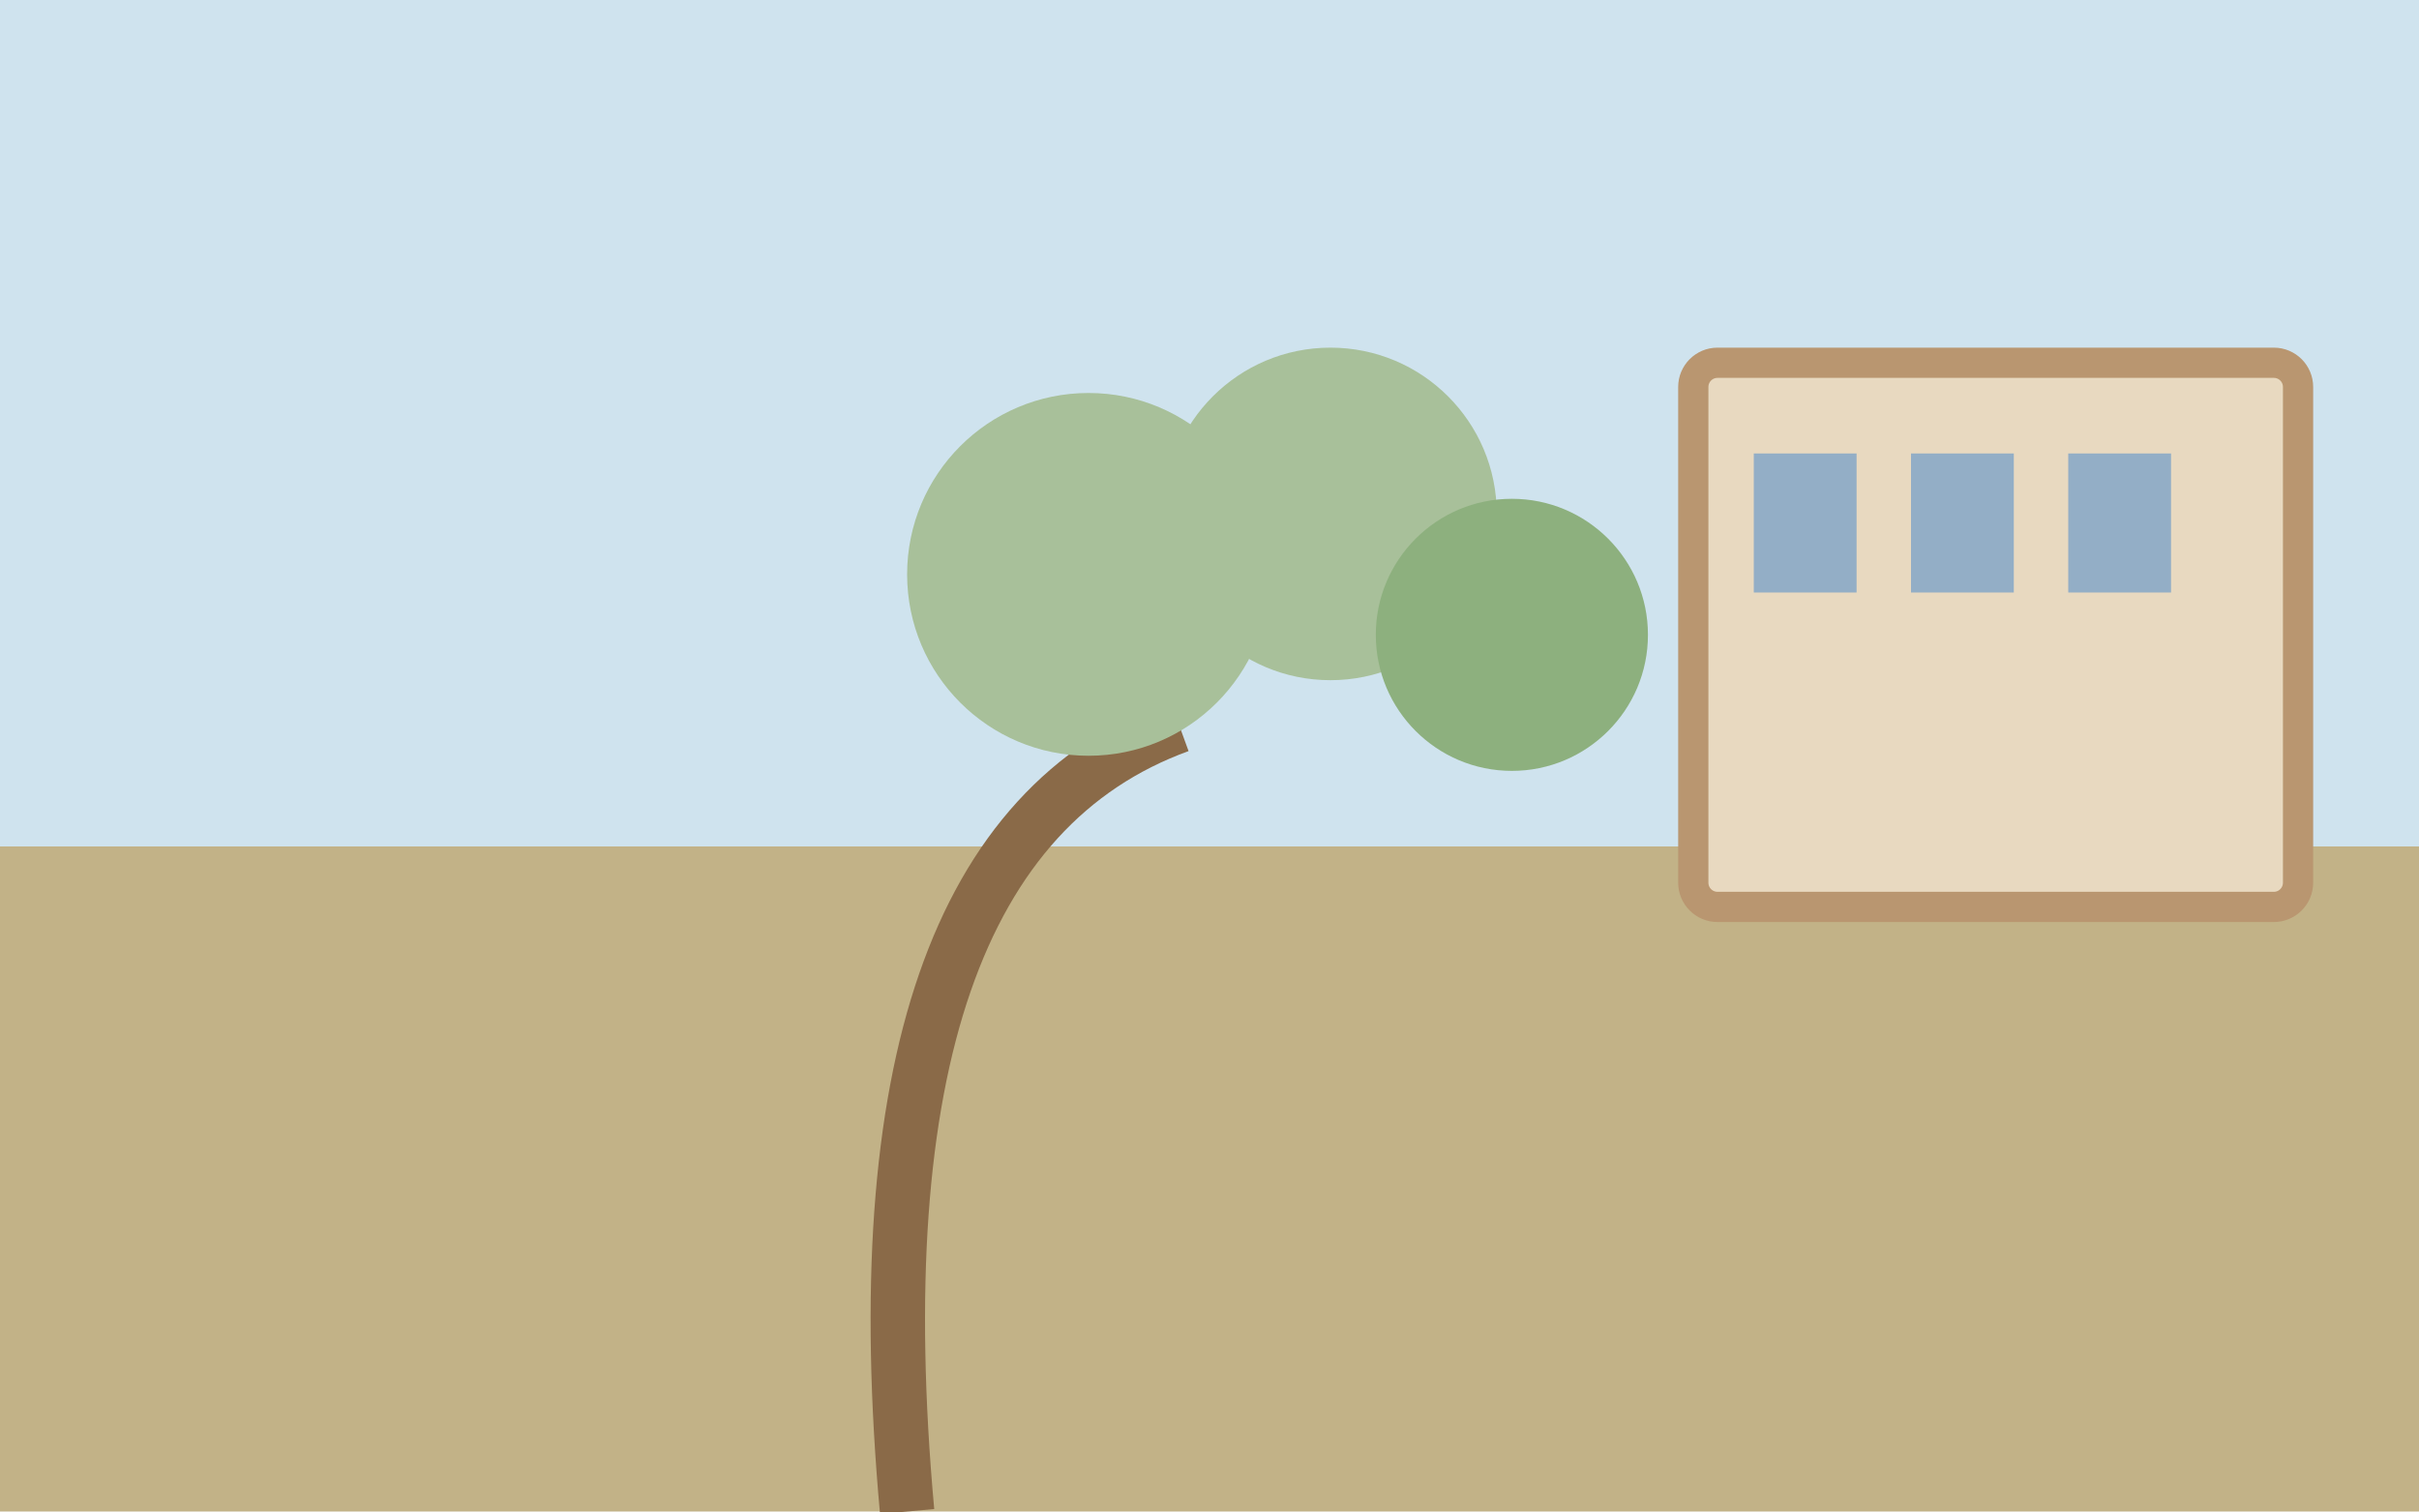
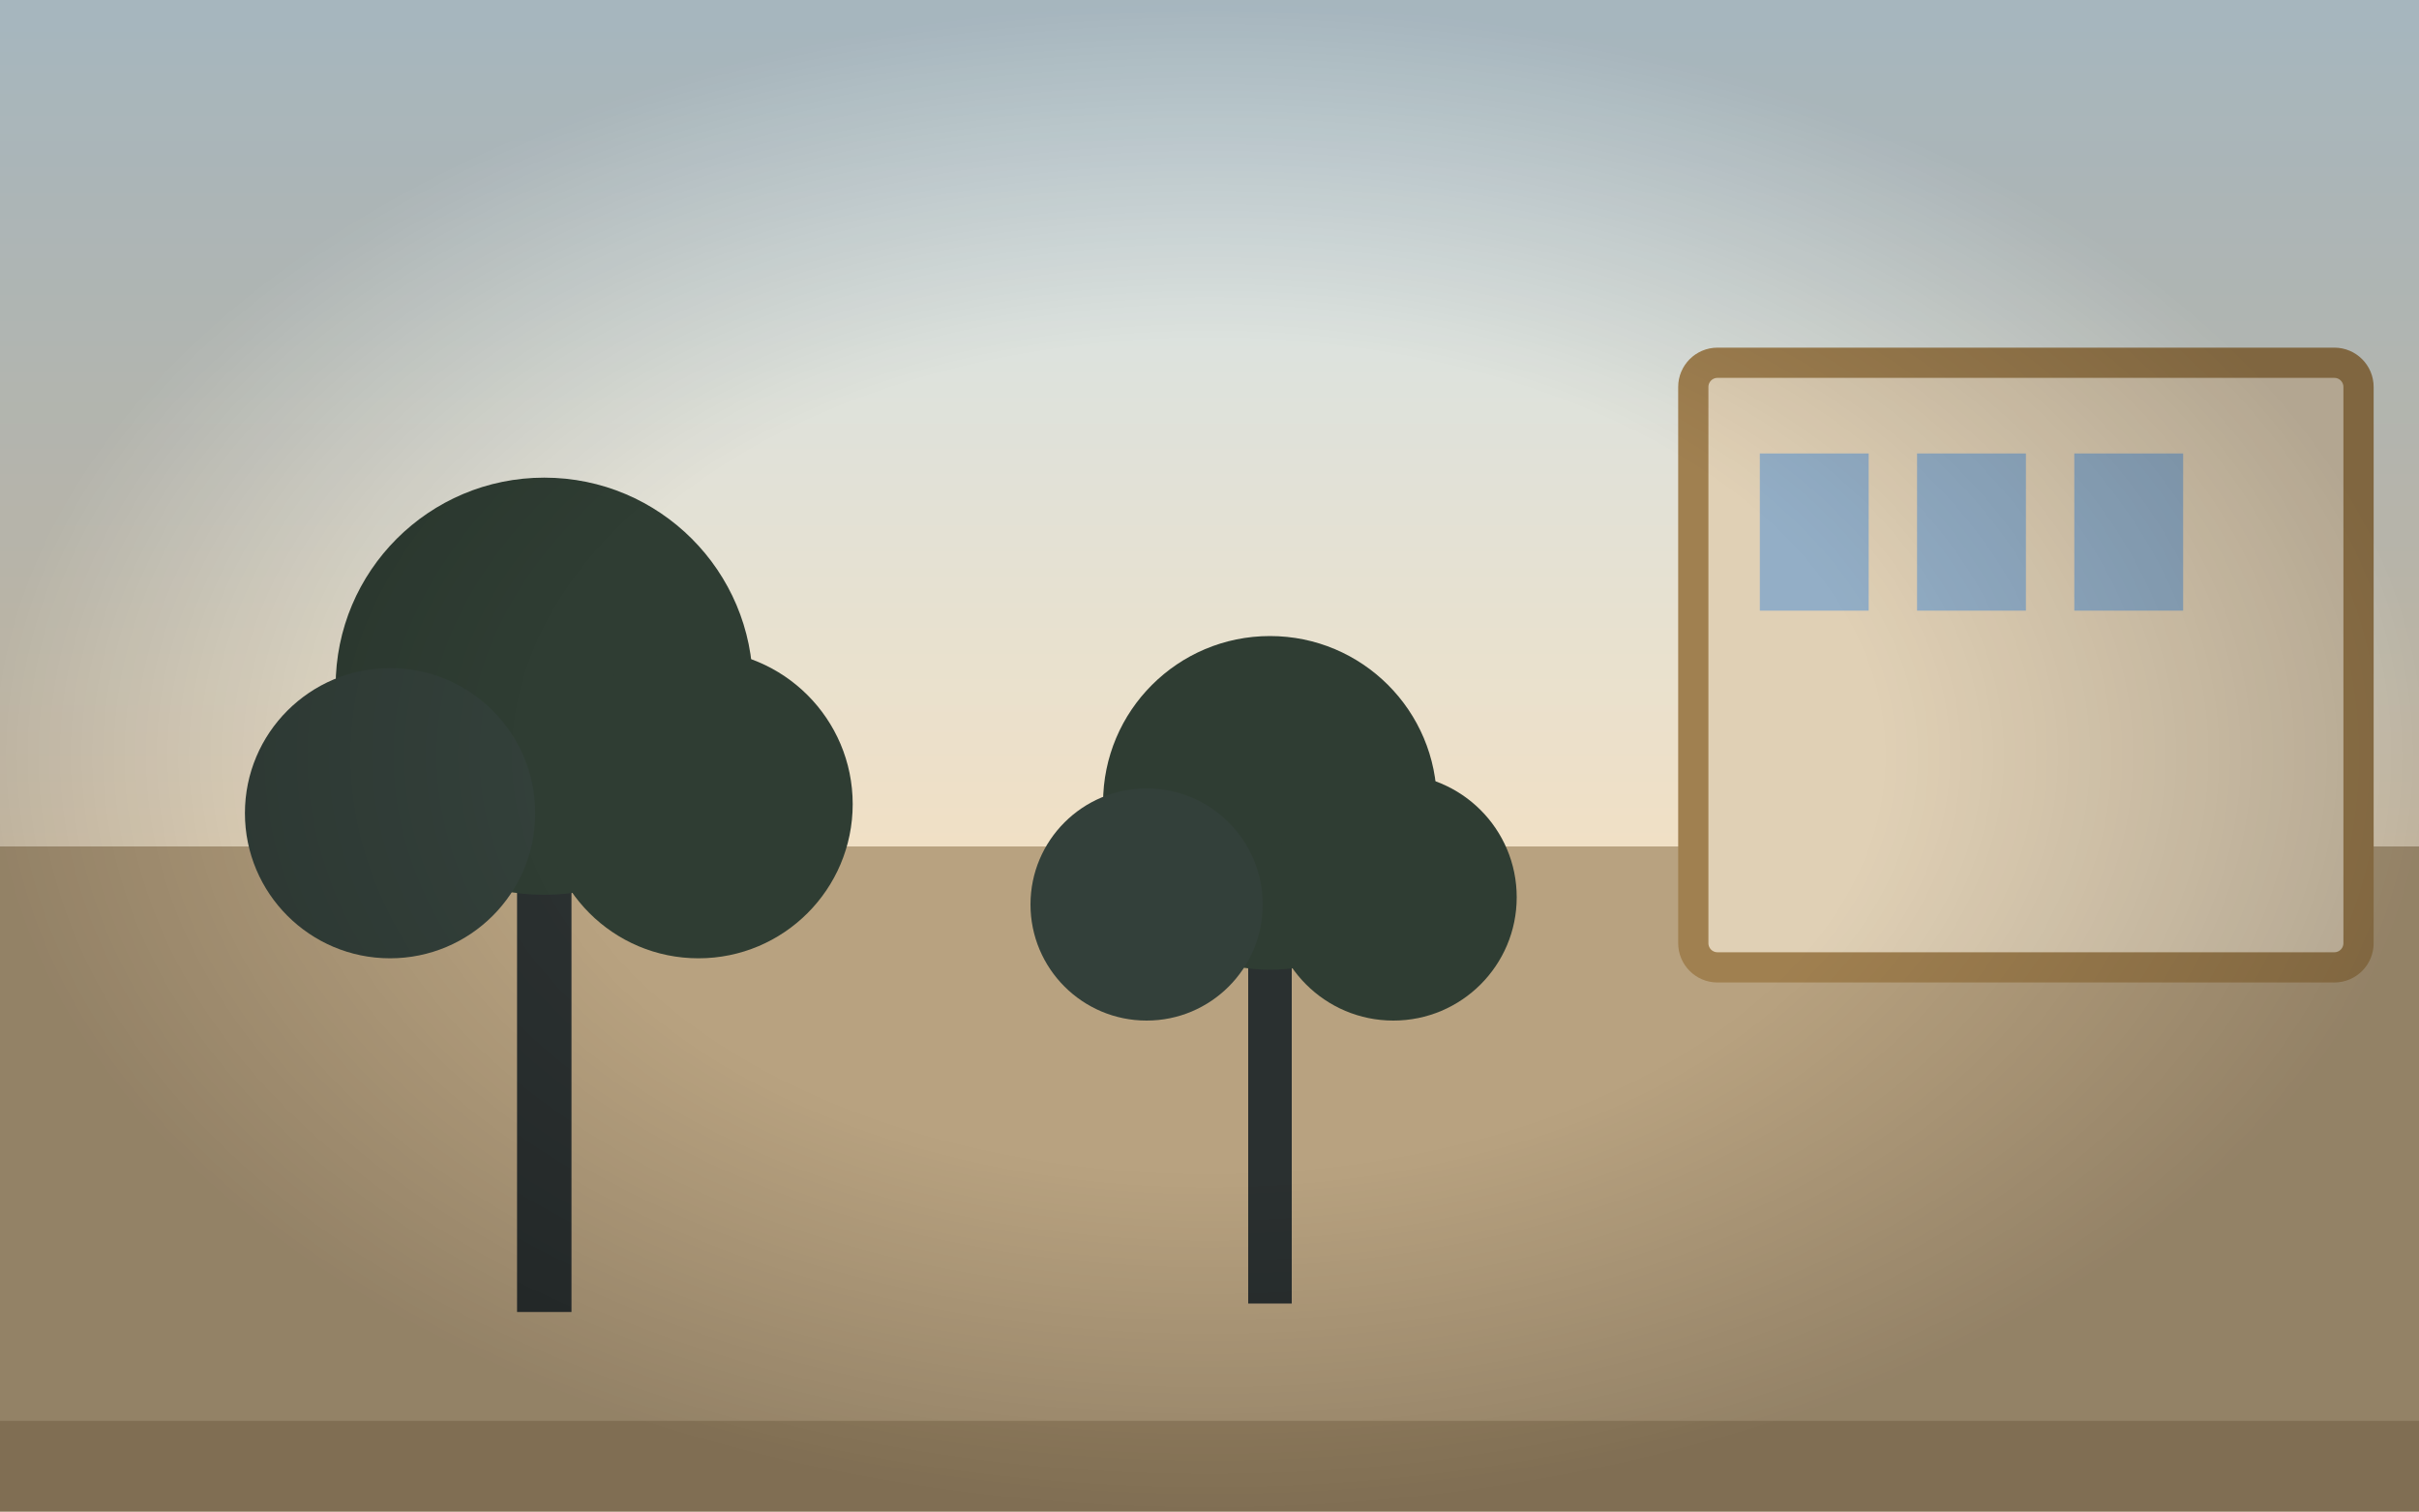
<svg xmlns="http://www.w3.org/2000/svg" viewBox="0 0 800 500">
-   <defs />
-   <rect width="800" height="280" fill="#cfe3ee" />
-   <rect y="280" width="800" height="220" fill="#c2b287" />
-   <path d="M300,500 q-20,-220 90,-260" stroke="#8a6a48" stroke-width="18" fill="none" />
-   <circle cx="360" cy="190" r="60" fill="#a8c09a" />
-   <circle cx="440" cy="170" r="55" fill="#a8c09a" />
-   <circle cx="500" cy="210" r="45" fill="#8db07e" />
-   <rect x="560" y="120" width="200" height="180" rx="8" fill="#e8d9c0" stroke="#b99670" stroke-width="10" />
-   <rect x="580" y="150" width="34" height="46" fill="#93aec6" />
-   <rect x="632" y="150" width="34" height="46" fill="#93aec6" />
-   <rect x="684" y="150" width="34" height="46" fill="#93aec6" />
+   <defs>
+     <linearGradient id="sky" x1="0" y1="0" x2="0" y2="1">
+       <stop offset="0%" stop-color="#cfe3ee" />
+       <stop offset="100%" stop-color="#f0e0c5" />
+     </linearGradient>
+   </defs>
+   <linearGradient id="sky" x1="0" y1="0" x2="0" y2="1">
+     <stop offset="0%" stop-color="#cfe3ee" />
+     <stop offset="100%" stop-color="#f0e0c5" />
+   </linearGradient>
+   <rect width="800" height="280" fill="url(#sky)" />
+   <rect y="280" width="800" height="220" fill="#b8a280" />
+   <rect x="560" y="120" width="220" height="200" rx="8" fill="#e0d0b5" stroke="#a08050" stroke-width="10" />
+   <rect x="582" y="150" width="36" height="52" fill="#93aec6" />
+   <rect x="634" y="150" width="36" height="52" fill="#93aec6" />
+   <rect x="686" y="150" width="36" height="52" fill="#93aec6" />
+   <rect x="171.0" y="284.0" width="18.0" height="150.0" fill="#2a3030" />
+   <circle cx="180" cy="227.0" r="69.0" fill="#2f3d33" />
+   <circle cx="129.0" cy="269.0" r="48.0" fill="#33403a" />
+   <circle cx="231.0" cy="266.0" r="51.0" fill="#2f3d33" />
+   <rect x="412.8" y="311.2" width="14.4" height="120.0" fill="#2a3030" />
+   <circle cx="420" cy="265.6" r="55.2" fill="#2f3d33" />
+   <circle cx="379.2" cy="299.2" r="38.4" fill="#33403a" />
+   <circle cx="460.8" cy="296.8" r="40.8" fill="#2f3d33" />
+   <rect y="470" width="800" height="30" fill="#a08a68" />
+   <radialGradient id="vig">
+     <stop offset="55%" stop-color="#000" stop-opacity="0" />
+     <stop offset="100%" stop-color="#000" stop-opacity="0.2" />
+   </radialGradient>
+   <rect width="800" height="500" fill="url(#vig)" />
</svg>
